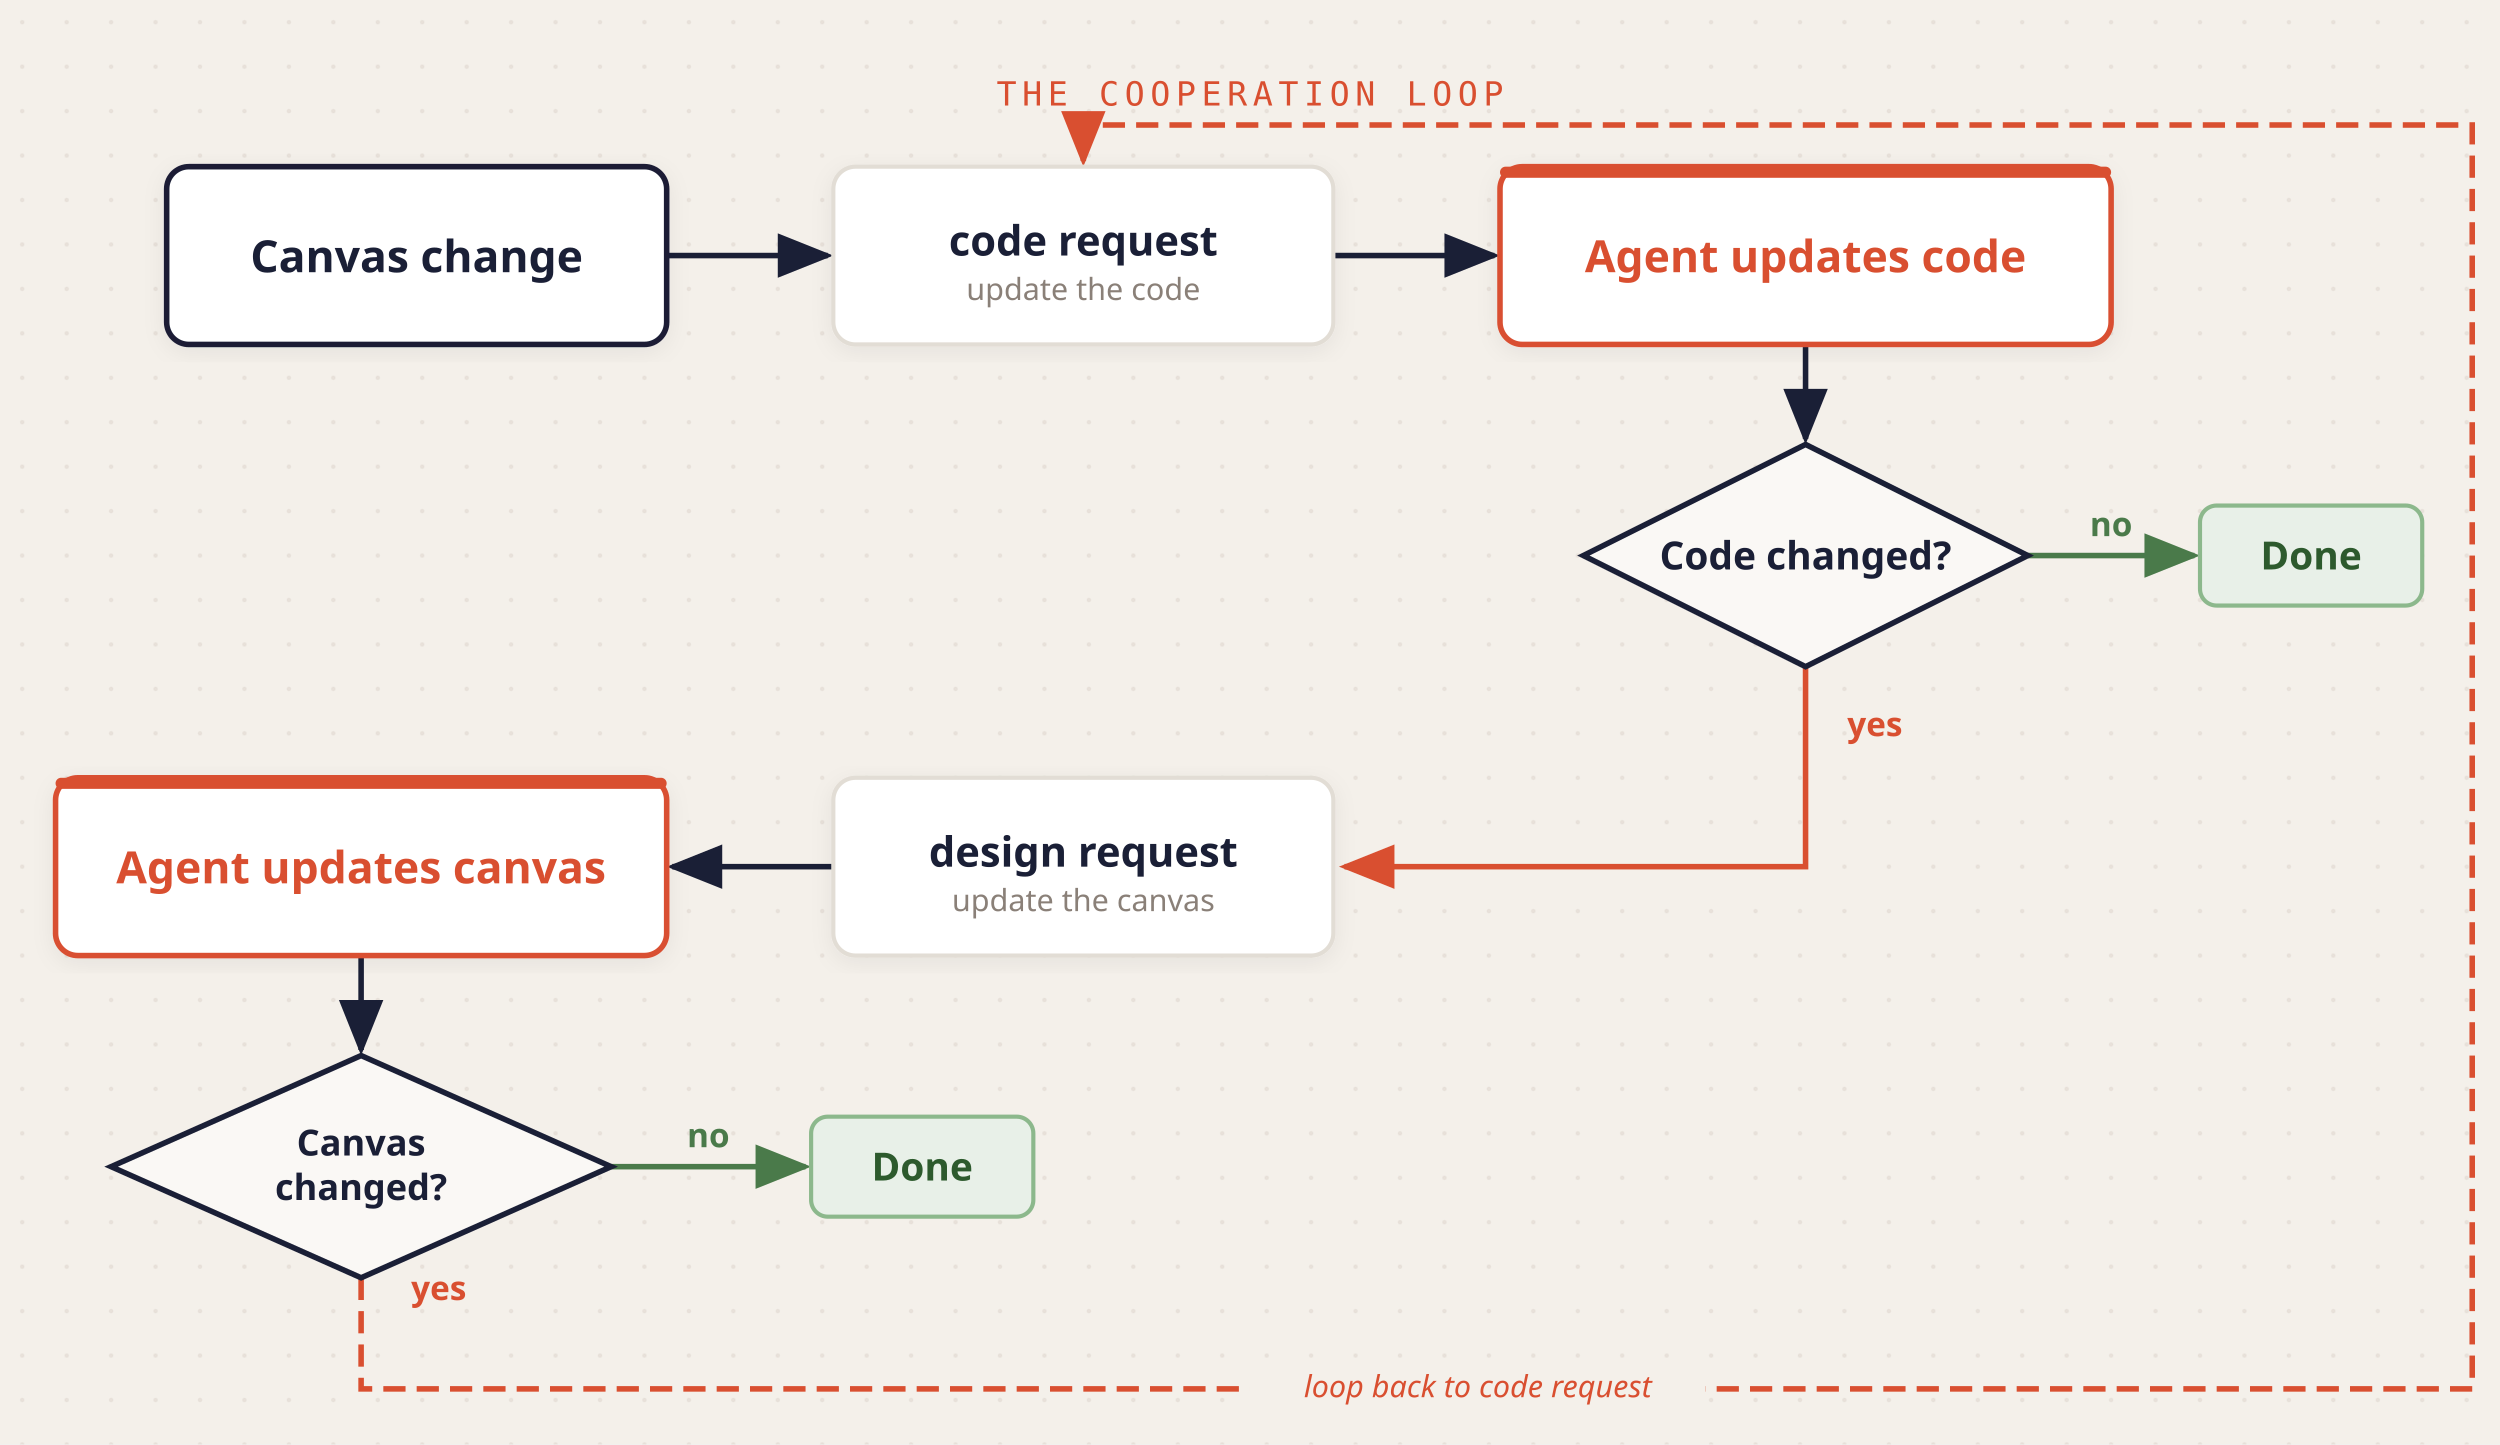
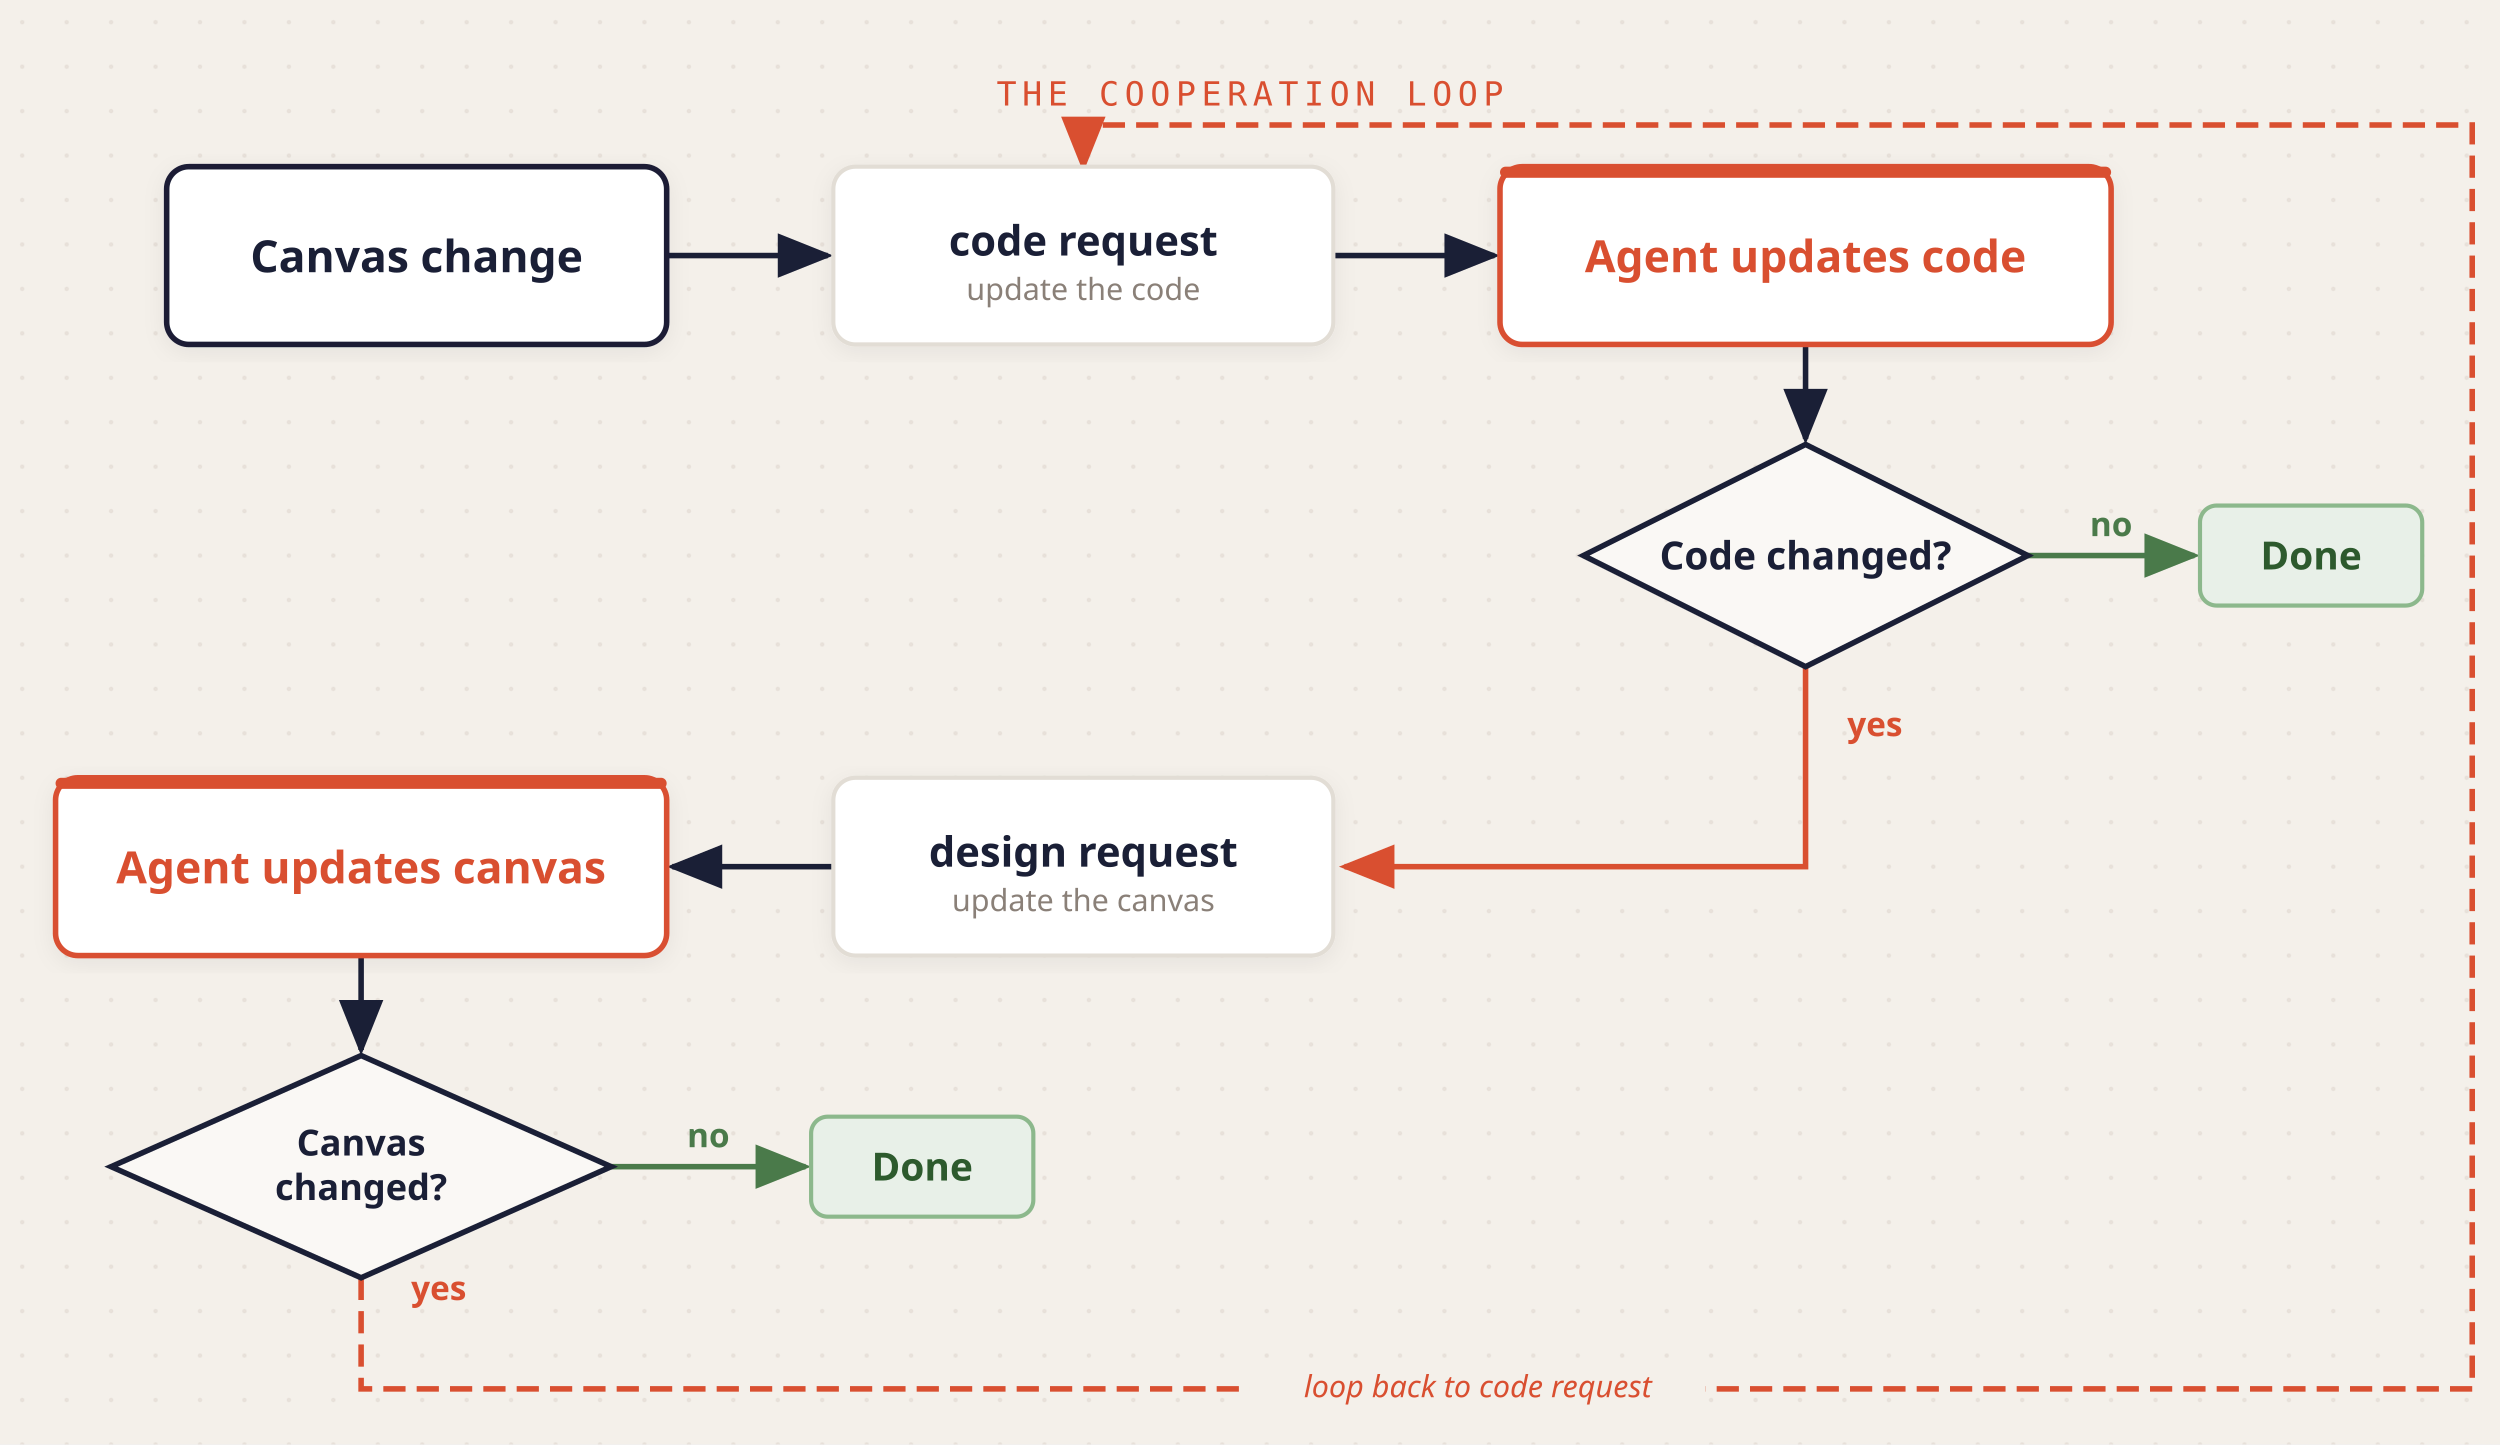
<svg xmlns="http://www.w3.org/2000/svg" viewBox="0 0 900 520">
  <defs>
    <pattern id="dots" x="0" y="0" width="16" height="16" patternUnits="userSpaceOnUse">
      <circle cx="8" cy="8" r="0.8" fill="#a09080" opacity="0.15" />
    </pattern>
    <filter id="shadow">
      <feDropShadow dx="0" dy="2" stdDeviation="4" flood-color="#000" flood-opacity="0.06" />
    </filter>
    <marker id="arrow-ink" markerWidth="10" markerHeight="8" refX="9" refY="4" orient="auto">
      <path d="M0,0 L10,4 L0,8 Z" fill="#1a1f36" />
    </marker>
    <marker id="arrow-terracotta" markerWidth="10" markerHeight="8" refX="9" refY="4" orient="auto">
      <path d="M0,0 L10,4 L0,8 Z" fill="#d94f30" />
    </marker>
    <marker id="arrow-green" markerWidth="10" markerHeight="8" refX="9" refY="4" orient="auto">
      <path d="M0,0 L10,4 L0,8 Z" fill="#4a7a4a" />
    </marker>
  </defs>
  <rect width="900" height="520" fill="#f4f0ea" />
  <rect width="900" height="520" fill="url(#dots)" />
  <text x="450" y="38" font-family="monospace" font-size="12" fill="#d94f30" text-anchor="middle" letter-spacing="2">THE COOPERATION LOOP</text>
-   <path d="M130,460 L130,500 L890,500 L890,45 L390,45 L390,58" fill="none" stroke="#d94f30" stroke-width="2" stroke-dasharray="8,4" marker-end="url(#arrow-terracotta)" />
+   <path d="M130,460 L130,500 L890,500 L890,45 L390,45 L390,60" fill="none" stroke="#d94f30" stroke-width="2" stroke-dasharray="8,4" marker-end="url(#arrow-terracotta)" />
  <rect x="450" y="492" width="164" height="16" fill="#f4f0ea" rx="2" />
  <text x="532" y="503" font-family="sans-serif" font-size="11" font-style="italic" fill="#d94f30" text-anchor="middle">loop back to code request</text>
  <line x1="240" y1="92" x2="298" y2="92" stroke="#1a1f36" stroke-width="2" marker-end="url(#arrow-ink)" />
  <line x1="480" y1="92" x2="538" y2="92" stroke="#1a1f36" stroke-width="2" marker-end="url(#arrow-ink)" />
  <line x1="650" y1="124" x2="650" y2="158" stroke="#1a1f36" stroke-width="2" marker-end="url(#arrow-ink)" />
  <line x1="730" y1="200" x2="790" y2="200" stroke="#4a7a4a" stroke-width="2" marker-end="url(#arrow-green)" />
  <text x="760" y="193" font-family="sans-serif" font-size="12" font-weight="600" fill="#4a7a4a" text-anchor="middle">no</text>
  <path d="M650,240 L650,312 L484,312" fill="none" stroke="#d94f30" stroke-width="2" marker-end="url(#arrow-terracotta)" />
  <text x="665" y="265" font-family="sans-serif" font-size="12" font-weight="600" fill="#d94f30">yes</text>
  <line x1="300" y1="312" x2="242" y2="312" stroke="#1a1f36" stroke-width="2" marker-end="url(#arrow-ink)" />
  <line x1="130" y1="344" x2="130" y2="378" stroke="#1a1f36" stroke-width="2" marker-end="url(#arrow-ink)" />
  <line x1="220" y1="420" x2="290" y2="420" stroke="#4a7a4a" stroke-width="2" marker-end="url(#arrow-green)" />
  <text x="255" y="413" font-family="sans-serif" font-size="12" font-weight="600" fill="#4a7a4a" text-anchor="middle">no</text>
  <text x="148" y="468" font-family="sans-serif" font-size="12" font-weight="600" fill="#d94f30">yes</text>
  <rect x="60" y="60" width="180" height="64" rx="8" fill="#ffffff" stroke="#1a1f36" stroke-width="2" filter="url(#shadow)" />
  <text x="150" y="98" font-family="sans-serif" font-size="16" font-weight="700" fill="#1a1f36" text-anchor="middle">Canvas change</text>
  <rect x="300" y="60" width="180" height="64" rx="8" fill="#ffffff" stroke="#e2ddd5" stroke-width="1.5" filter="url(#shadow)" />
  <text x="390" y="92" font-family="sans-serif" font-size="15" font-weight="600" fill="#1a1f36" text-anchor="middle">code request</text>
  <text x="390" y="108" font-family="sans-serif" font-size="11" fill="#8a8078" text-anchor="middle">update the code</text>
  <rect x="540" y="60" width="220" height="64" rx="8" fill="#ffffff" stroke="#d94f30" stroke-width="2" filter="url(#shadow)" />
  <rect x="540" y="60" width="220" height="4" rx="2" fill="#d94f30" />
  <text x="650" y="98" font-family="sans-serif" font-size="16" font-weight="700" fill="#d94f30" text-anchor="middle">Agent updates code</text>
  <polygon points="650,160 730,200 650,240 570,200" fill="#faf8f5" stroke="#1a1f36" stroke-width="2" />
  <text x="650" y="205" font-family="sans-serif" font-size="14" font-weight="700" fill="#1a1f36" text-anchor="middle">Code changed?</text>
  <rect x="792" y="182" width="80" height="36" rx="6" fill="#e8f0e8" stroke="#8cb88c" stroke-width="1.5" />
  <text x="832" y="205" font-family="sans-serif" font-size="14" font-weight="700" fill="#2d5a2d" text-anchor="middle">Done</text>
  <rect x="300" y="280" width="180" height="64" rx="8" fill="#ffffff" stroke="#e2ddd5" stroke-width="1.5" filter="url(#shadow)" />
  <text x="390" y="312" font-family="sans-serif" font-size="15" font-weight="600" fill="#1a1f36" text-anchor="middle">design request</text>
  <text x="390" y="328" font-family="sans-serif" font-size="11" fill="#8a8078" text-anchor="middle">update the canvas</text>
  <rect x="20" y="280" width="220" height="64" rx="8" fill="#ffffff" stroke="#d94f30" stroke-width="2" filter="url(#shadow)" />
  <rect x="20" y="280" width="220" height="4" rx="2" fill="#d94f30" />
  <text x="130" y="318" font-family="sans-serif" font-size="16" font-weight="700" fill="#d94f30" text-anchor="middle">Agent updates canvas</text>
  <polygon points="130,380 220,420 130,460 40,420" fill="#faf8f5" stroke="#1a1f36" stroke-width="2" />
  <text x="130" y="416" font-family="sans-serif" font-size="13" font-weight="700" fill="#1a1f36" text-anchor="middle">Canvas</text>
  <text x="130" y="432" font-family="sans-serif" font-size="13" font-weight="700" fill="#1a1f36" text-anchor="middle">changed?</text>
  <rect x="292" y="402" width="80" height="36" rx="6" fill="#e8f0e8" stroke="#8cb88c" stroke-width="1.5" />
  <text x="332" y="425" font-family="sans-serif" font-size="14" font-weight="700" fill="#2d5a2d" text-anchor="middle">Done</text>
</svg>
